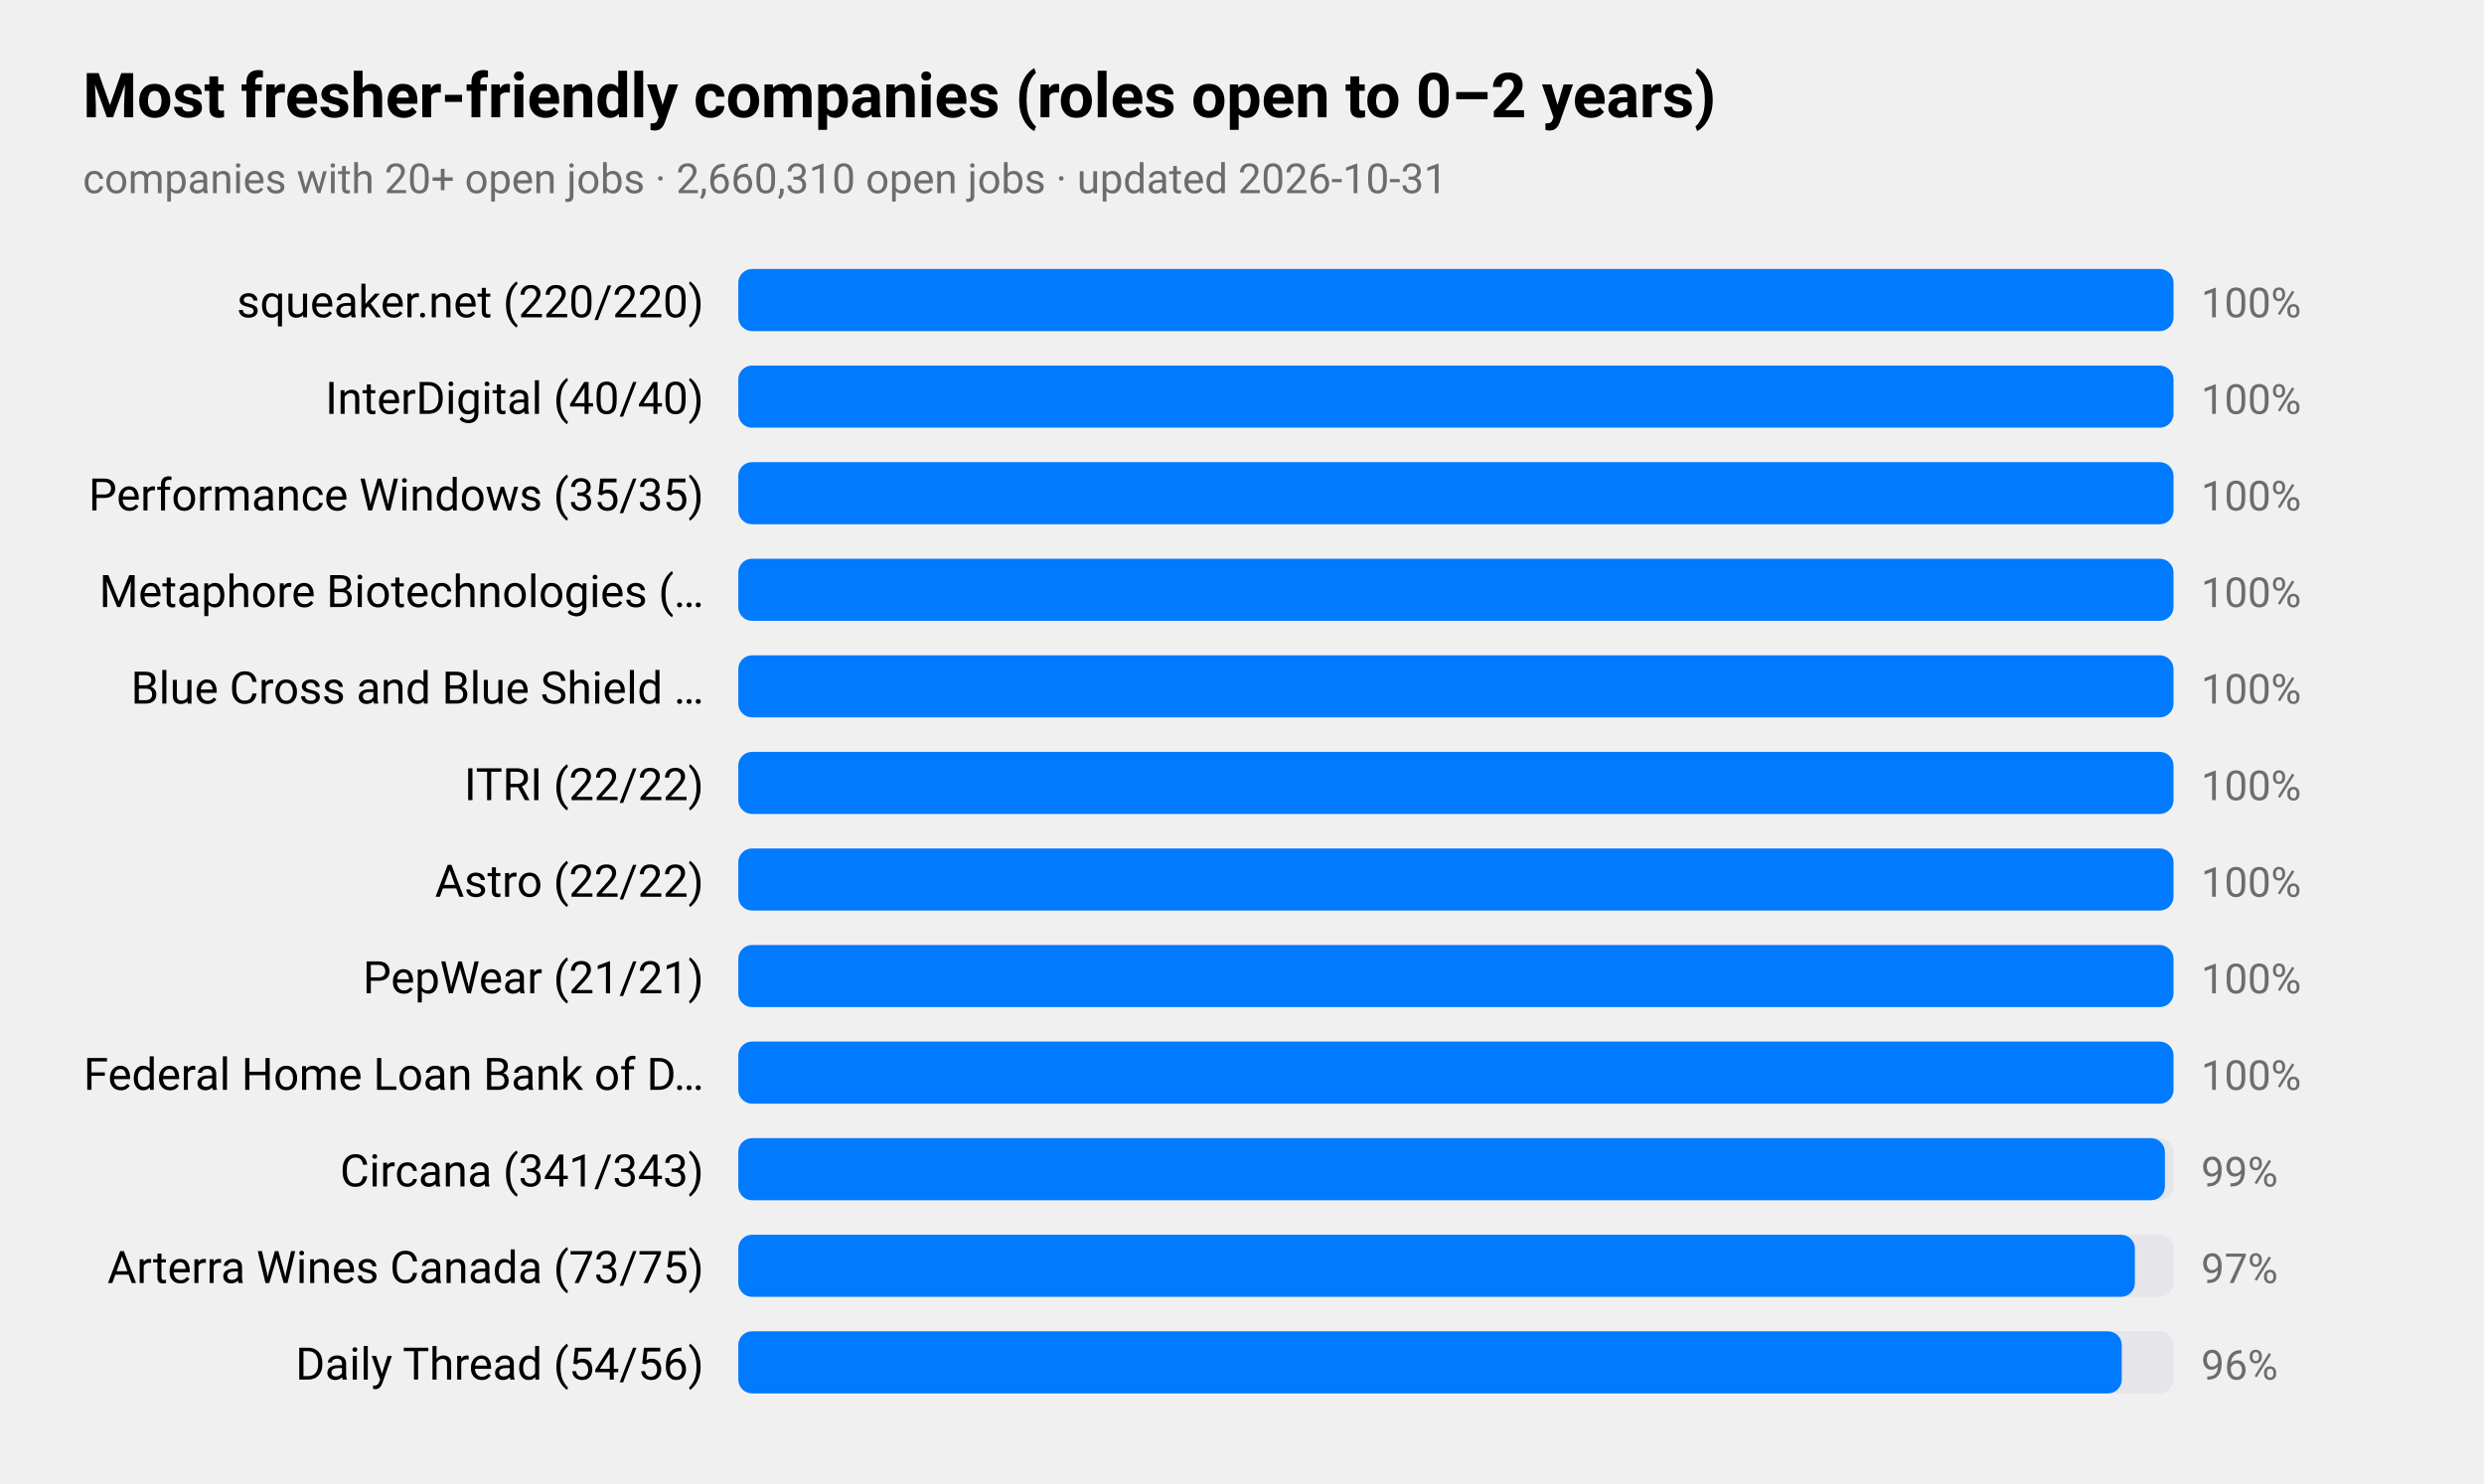
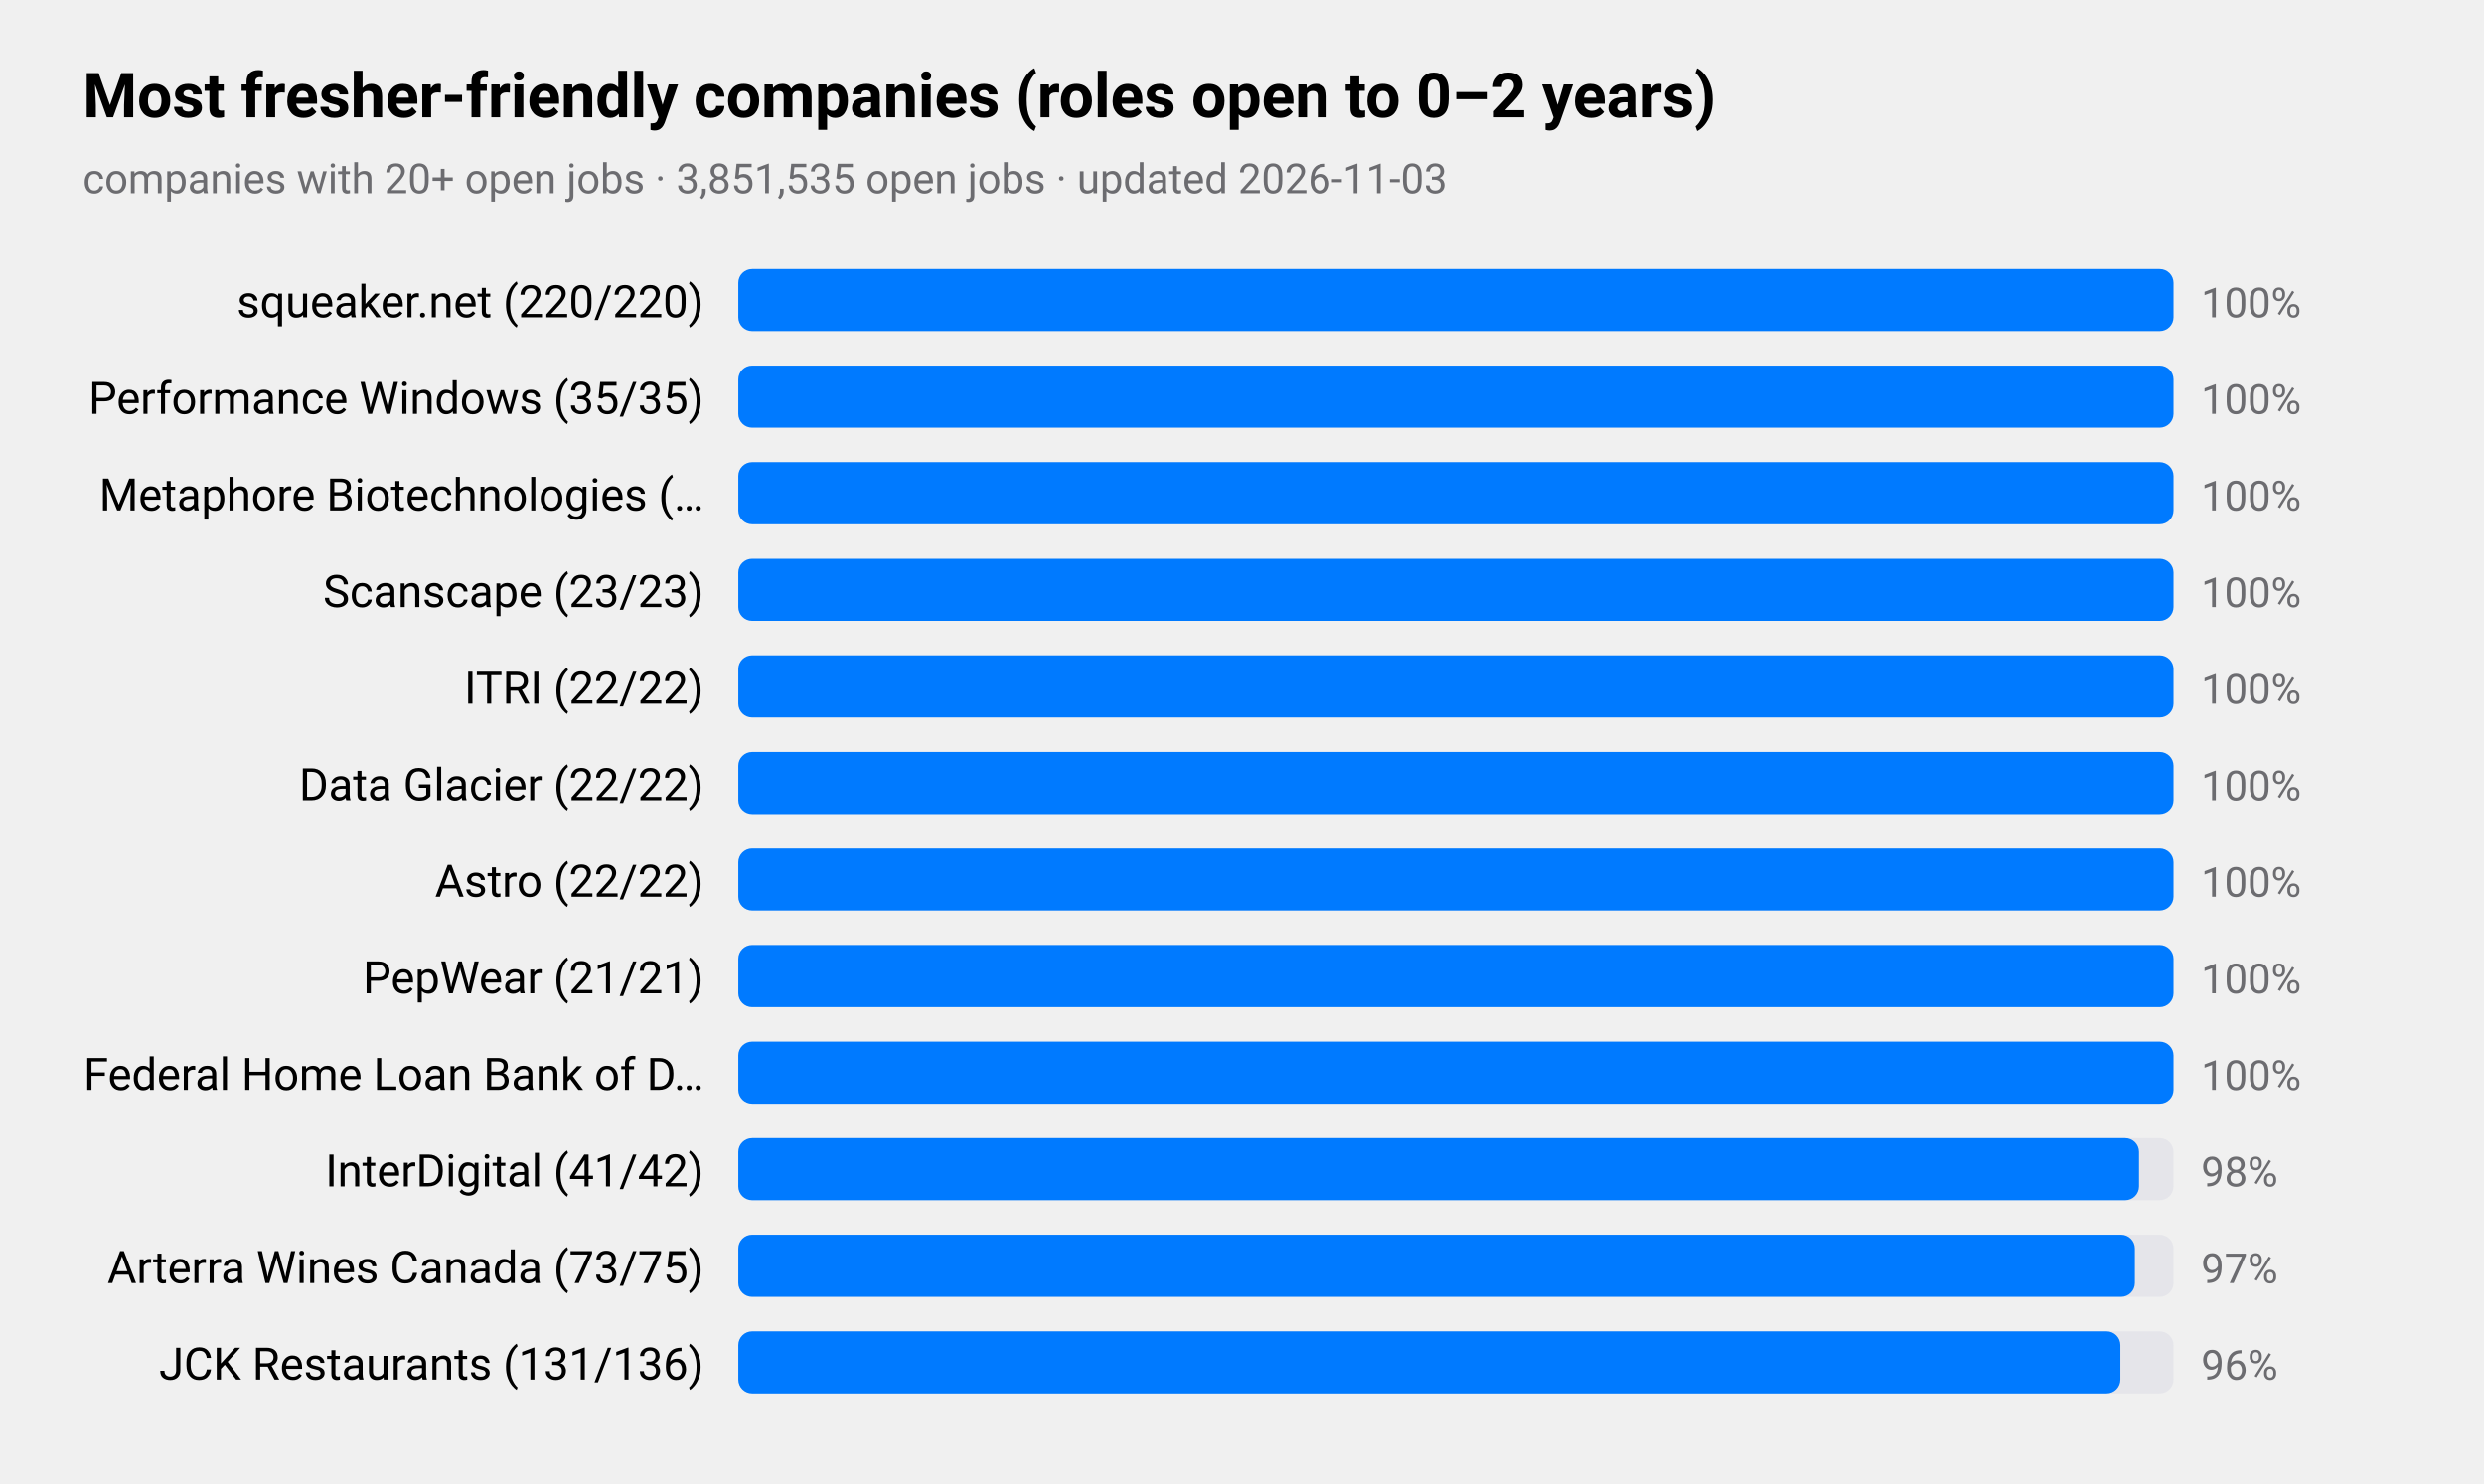
<svg xmlns="http://www.w3.org/2000/svg" viewBox="0 0 720 430" width="720" height="430" role="img" aria-label="Most fresher-friendly companies (roles open to 0–2 years)">
  <style>
text{font-family:-apple-system,BlinkMacSystemFont,"SF Pro Text","Helvetica Neue","Segoe UI",Roboto,sans-serif;fill:#000}
.sub,.val,.axis{fill:#6c6c70}.bar{fill:#007aff}.track{fill:#e5e5ea}.grid{stroke:#d1d1d6}
.l1{fill:none;stroke:#007aff;stroke-width:2.5}.d1{fill:#007aff}.l2{fill:none;stroke:#ff9500;stroke-width:2.5}.d2{fill:#ff9500}
.l3{fill:none;stroke:#34c759;stroke-width:2.5}.d3{fill:#34c759}.l4{fill:none;stroke:#af52de;stroke-width:2.5}.d4{fill:#af52de}
.l5{fill:none;stroke:#ff3b30;stroke-width:2.5}.d5{fill:#ff3b30}.l6{fill:none;stroke:#00b8d4;stroke-width:2.5}.d6{fill:#00b8d4}
@media(prefers-color-scheme:dark){text{fill:#fff}.sub,.val,.axis{fill:#98989d}.bar{fill:#0a84ff}.track{fill:#2c2c2e}.grid{stroke:#38383a}
.l1{stroke:#0a84ff}.d1{fill:#0a84ff}.l2{stroke:#ff9f0a}.d2{fill:#ff9f0a}
.l3{stroke:#30d158}.d3{fill:#30d158}.l4{stroke:#bf5af2}.d4{fill:#bf5af2}.l5{stroke:#ff453a}.d5{fill:#ff453a}.l6{stroke:#40cbe0}.d6{fill:#40cbe0}}
</style>
  <text x="24" y="34" font-size="18" font-weight="600">Most fresher-friendly companies (roles open to 0–2 years)</text>
-   <text class="sub" x="24" y="56" font-size="12">companies with 20+ open jobs · 2,660,310 open jobs · updated 2026-10-31</text>
+   <text class="sub" x="24" y="56" font-size="12">companies with 20+ open jobs · 3,851,535 open jobs · updated 2026-11-03</text>
  <text x="204" y="92" font-size="13" text-anchor="end">squeaker.net (220/220)</text>
  <rect class="track" x="214" y="78" width="416" height="18" rx="4" />
  <rect class="bar" x="214" y="78" width="416.0" height="18" rx="4" />
  <text class="val" x="638" y="92" font-size="12">100%</text>
-   <text x="204" y="120" font-size="13" text-anchor="end">InterDigital (40/40)</text>
+   <text x="204" y="120" font-size="13" text-anchor="end">Performance Windows (35/35)</text>
  <rect class="track" x="214" y="106" width="416" height="18" rx="4" />
  <rect class="bar" x="214" y="106" width="416.0" height="18" rx="4" />
  <text class="val" x="638" y="120" font-size="12">100%</text>
-   <text x="204" y="148" font-size="13" text-anchor="end">Performance Windows (35/35)</text>
+   <text x="204" y="148" font-size="13" text-anchor="end">Metaphore Biotechnologies (…</text>
  <rect class="track" x="214" y="134" width="416" height="18" rx="4" />
  <rect class="bar" x="214" y="134" width="416.0" height="18" rx="4" />
  <text class="val" x="638" y="148" font-size="12">100%</text>
-   <text x="204" y="176" font-size="13" text-anchor="end">Metaphore Biotechnologies (…</text>
+   <text x="204" y="176" font-size="13" text-anchor="end">Scanscape (23/23)</text>
  <rect class="track" x="214" y="162" width="416" height="18" rx="4" />
  <rect class="bar" x="214" y="162" width="416.0" height="18" rx="4" />
  <text class="val" x="638" y="176" font-size="12">100%</text>
-   <text x="204" y="204" font-size="13" text-anchor="end">Blue Cross and Blue Shield …</text>
+   <text x="204" y="204" font-size="13" text-anchor="end">ITRI (22/22)</text>
  <rect class="track" x="214" y="190" width="416" height="18" rx="4" />
  <rect class="bar" x="214" y="190" width="416.0" height="18" rx="4" />
  <text class="val" x="638" y="204" font-size="12">100%</text>
-   <text x="204" y="232" font-size="13" text-anchor="end">ITRI (22/22)</text>
+   <text x="204" y="232" font-size="13" text-anchor="end">Data Glacier (22/22)</text>
  <rect class="track" x="214" y="218" width="416" height="18" rx="4" />
  <rect class="bar" x="214" y="218" width="416.0" height="18" rx="4" />
  <text class="val" x="638" y="232" font-size="12">100%</text>
  <text x="204" y="260" font-size="13" text-anchor="end">Astro (22/22)</text>
  <rect class="track" x="214" y="246" width="416" height="18" rx="4" />
  <rect class="bar" x="214" y="246" width="416.0" height="18" rx="4" />
  <text class="val" x="638" y="260" font-size="12">100%</text>
  <text x="204" y="288" font-size="13" text-anchor="end">PepWear (21/21)</text>
  <rect class="track" x="214" y="274" width="416" height="18" rx="4" />
  <rect class="bar" x="214" y="274" width="416.0" height="18" rx="4" />
  <text class="val" x="638" y="288" font-size="12">100%</text>
  <text x="204" y="316" font-size="13" text-anchor="end">Federal Home Loan Bank of D…</text>
  <rect class="track" x="214" y="302" width="416" height="18" rx="4" />
  <rect class="bar" x="214" y="302" width="416.0" height="18" rx="4" />
  <text class="val" x="638" y="316" font-size="12">100%</text>
-   <text x="204" y="344" font-size="13" text-anchor="end">Circana (341/343)</text>
+   <text x="204" y="344" font-size="13" text-anchor="end">InterDigital (41/42)</text>
  <rect class="track" x="214" y="330" width="416" height="18" rx="4" />
-   <rect class="bar" x="214" y="330" width="413.5" height="18" rx="4" />
-   <text class="val" x="638" y="344" font-size="12">99%</text>
+   <rect class="bar" x="214" y="330" width="406.0" height="18" rx="4" />
+   <text class="val" x="638" y="344" font-size="12">98%</text>
  <text x="204" y="372" font-size="13" text-anchor="end">Arterra Wines Canada (73/75)</text>
  <rect class="track" x="214" y="358" width="416" height="18" rx="4" />
  <rect class="bar" x="214" y="358" width="404.8" height="18" rx="4" />
  <text class="val" x="638" y="372" font-size="12">97%</text>
-   <text x="204" y="400" font-size="13" text-anchor="end">Daily Thread (54/56)</text>
+   <text x="204" y="400" font-size="13" text-anchor="end">JCK Restaurants (131/136)</text>
  <rect class="track" x="214" y="386" width="416" height="18" rx="4" />
-   <rect class="bar" x="214" y="386" width="401.0" height="18" rx="4" />
+   <rect class="bar" x="214" y="386" width="400.6" height="18" rx="4" />
  <text class="val" x="638" y="400" font-size="12">96%</text>
</svg>
